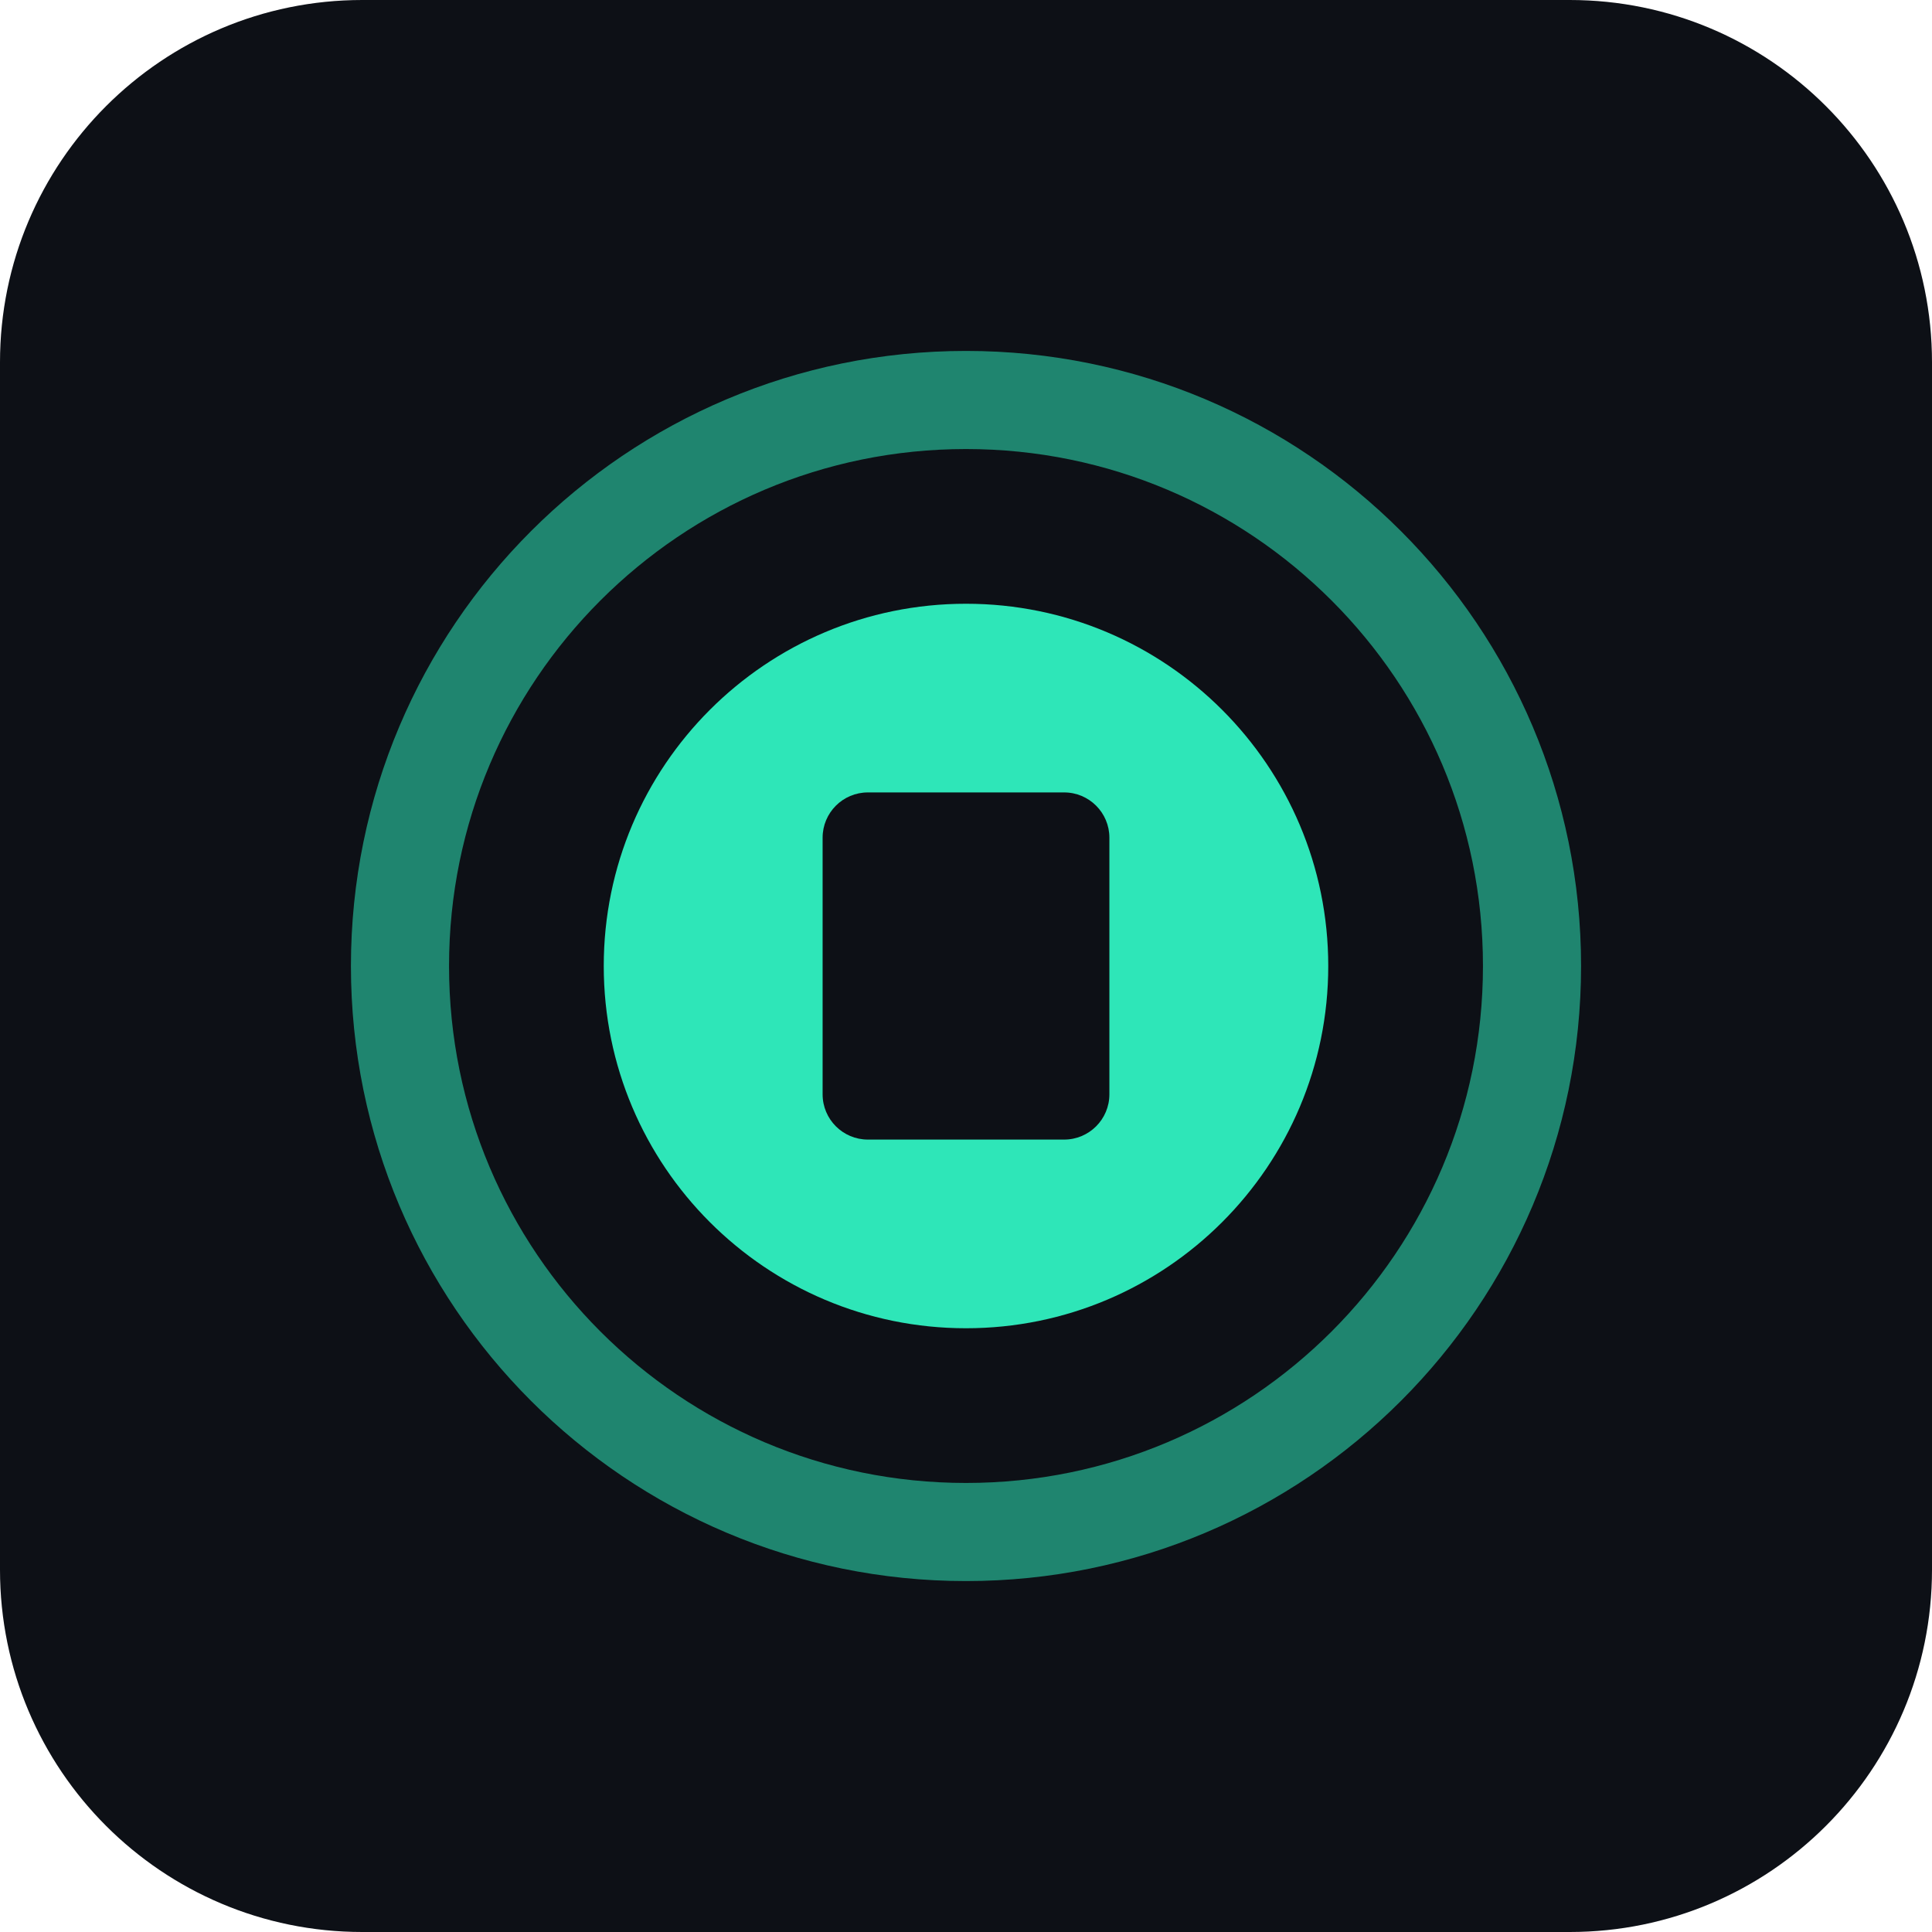
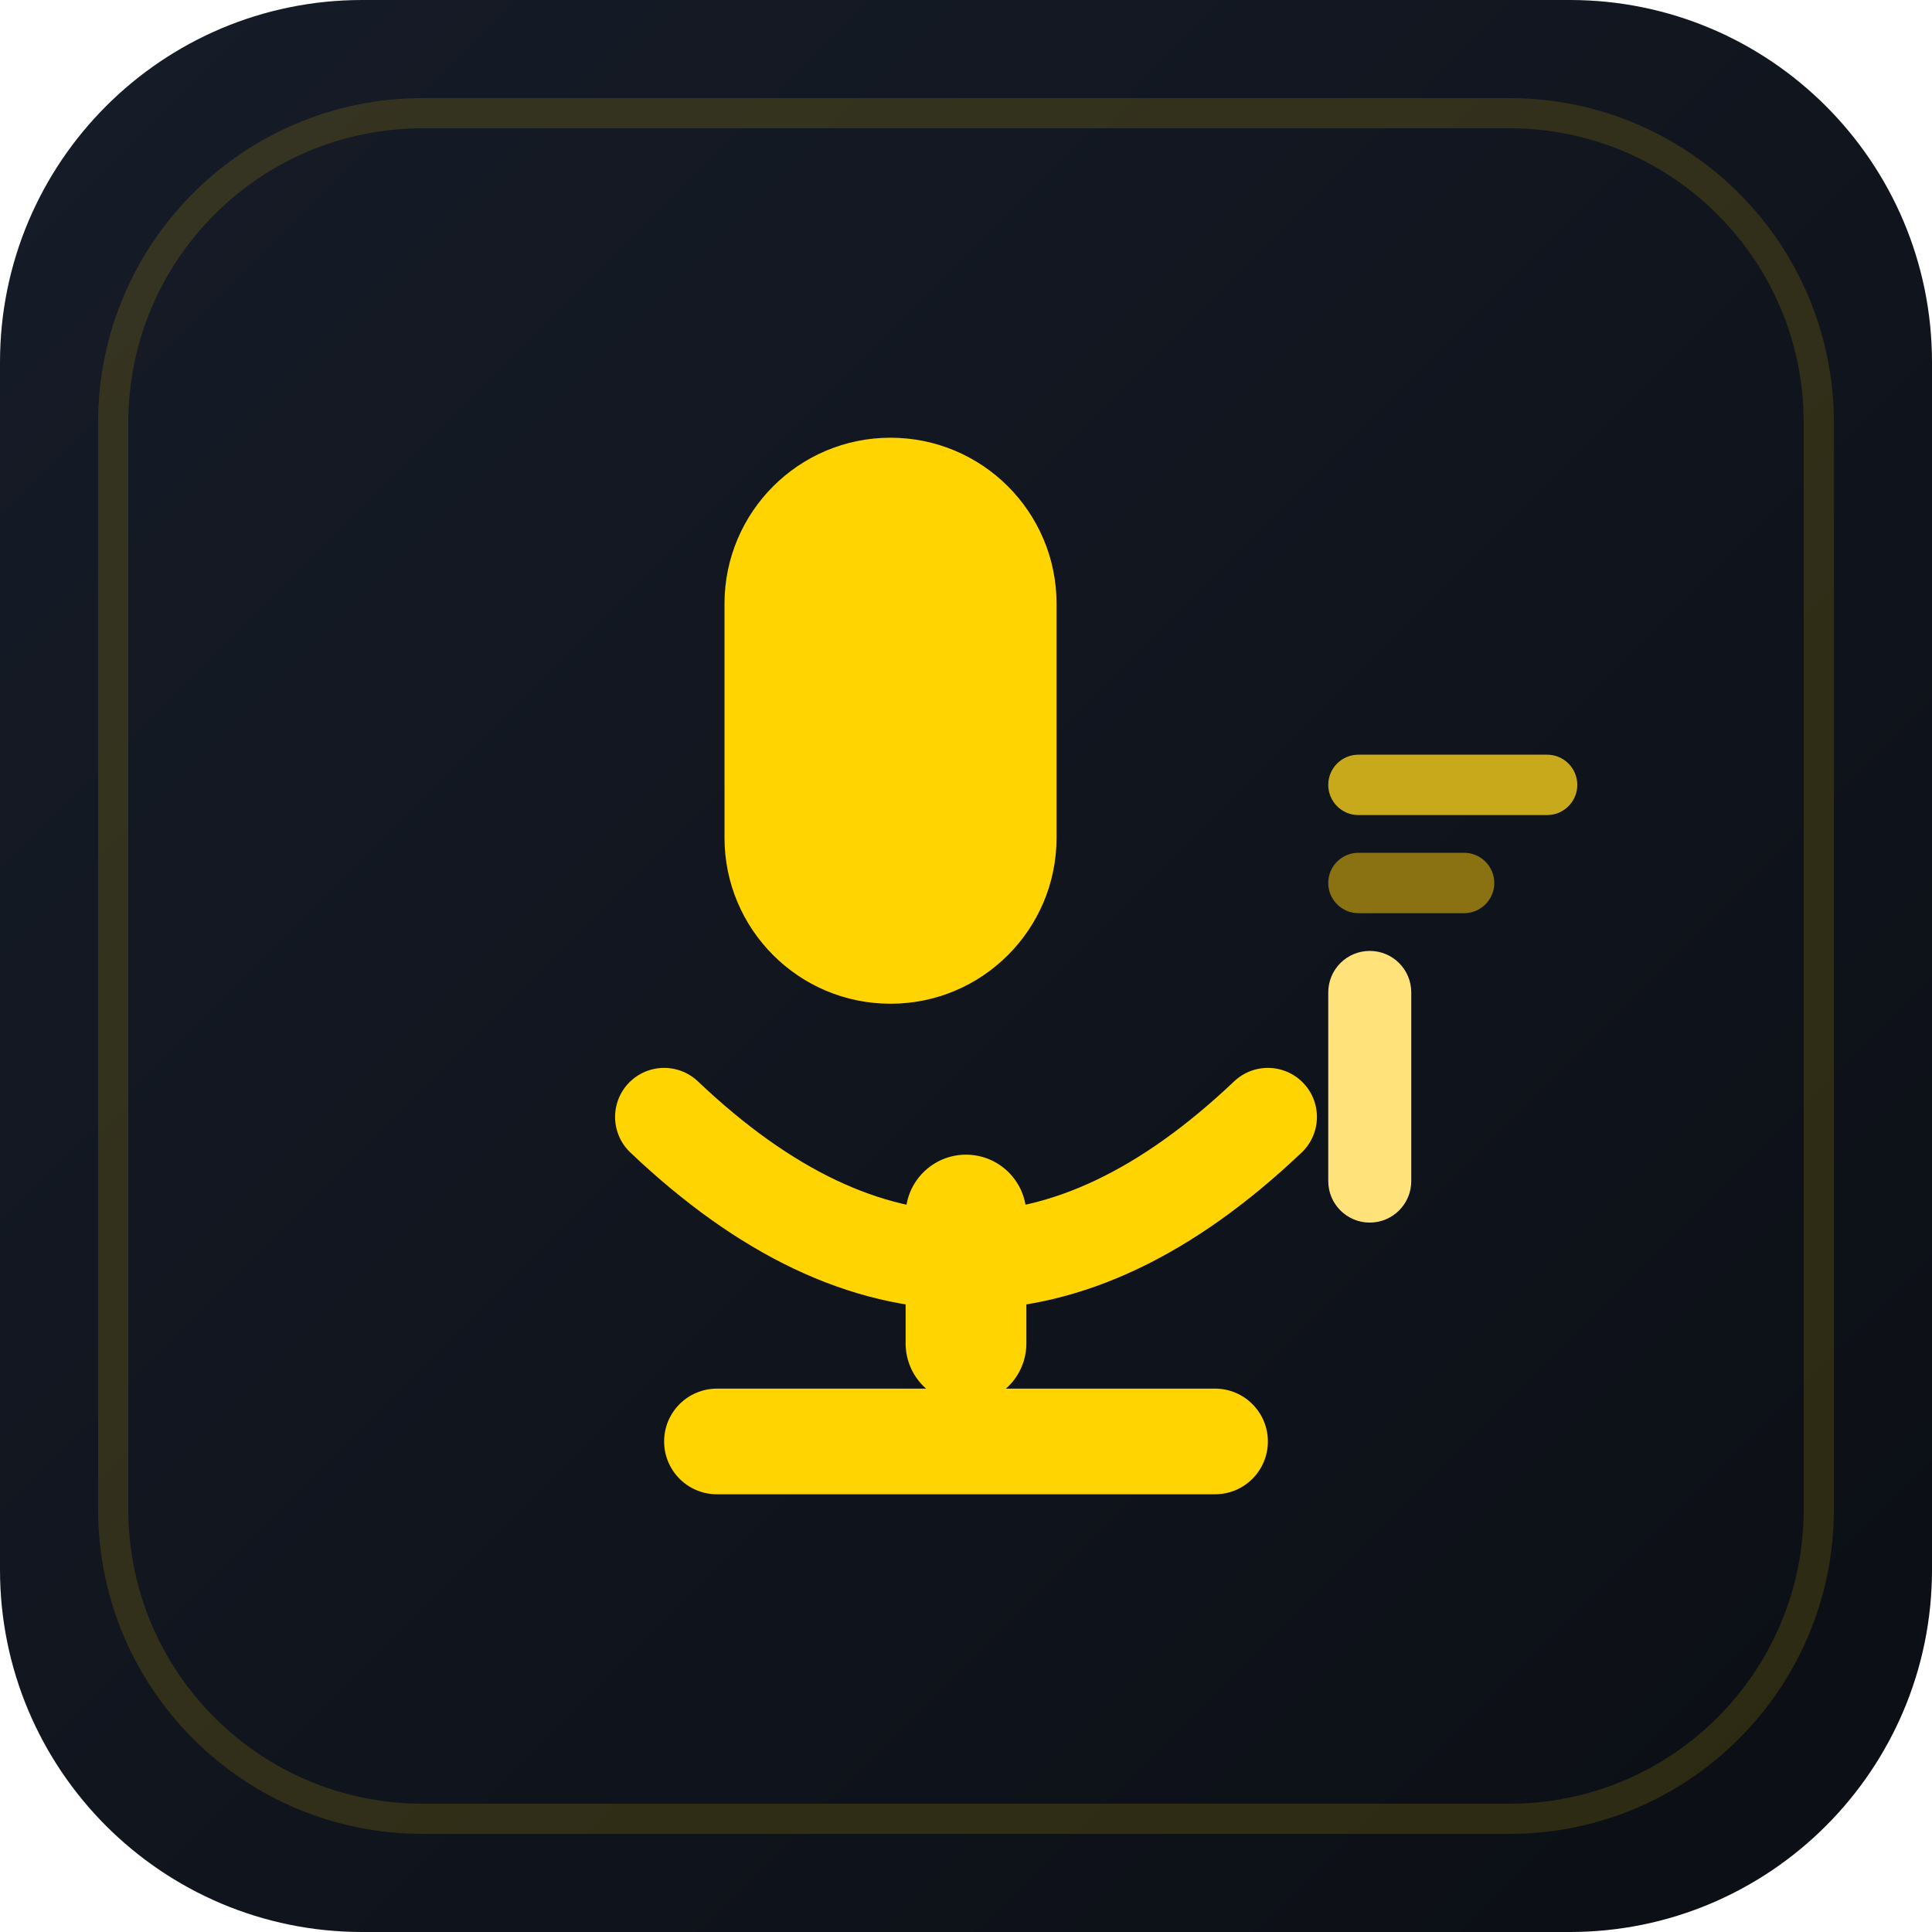
<svg xmlns="http://www.w3.org/2000/svg" viewBox="0 0 512 512">
-   <rect width="512" height="512" rx="96" fill="#0d1016" />
-   <circle cx="256" cy="256" r="150" fill="none" stroke="#2ee6b8" stroke-width="26" opacity="0.55" />
-   <circle cx="256" cy="256" r="96" fill="#2ee6b8" />
-   <rect x="218" y="210" width="76" height="92" rx="12" fill="#0d1016" />
-   <circle cx="256" cy="286" r="13" fill="#0d1016" />
+   <defs>
+     <linearGradient id="bg" x1="0" y1="0" x2="1" y2="1">
+       <stop offset="0" stop-color="#161c28" />
+       <stop offset="1" stop-color="#0b0e14" />
+     </linearGradient>
+   </defs>
+   <rect width="512" height="512" rx="96" fill="url(#bg)" />
+   <rect x="30" y="30" width="452" height="452" rx="82" fill="none" stroke="#ffd400" stroke-width="8" opacity="0.14" />
+   <rect x="192" y="116" width="88" height="150" rx="44" fill="#ffd400" />
+   <path d="M176 296 Q256 372 336 296" fill="none" stroke="#ffd400" stroke-width="26" stroke-linecap="round" />
+   <rect x="240" y="306" width="32" height="66" rx="16" fill="#ffd400" />
+   <rect x="176" y="368" width="160" height="28" rx="14" fill="#ffd400" />
+   <rect x="352" y="200" width="66" height="16" rx="8" fill="#c9a91c" />
+   <rect x="352" y="226" width="44" height="16" rx="8" fill="#8a7213" />
+   <rect x="352" y="252" width="22" height="72" rx="11" fill="#ffe27a" />
</svg>
